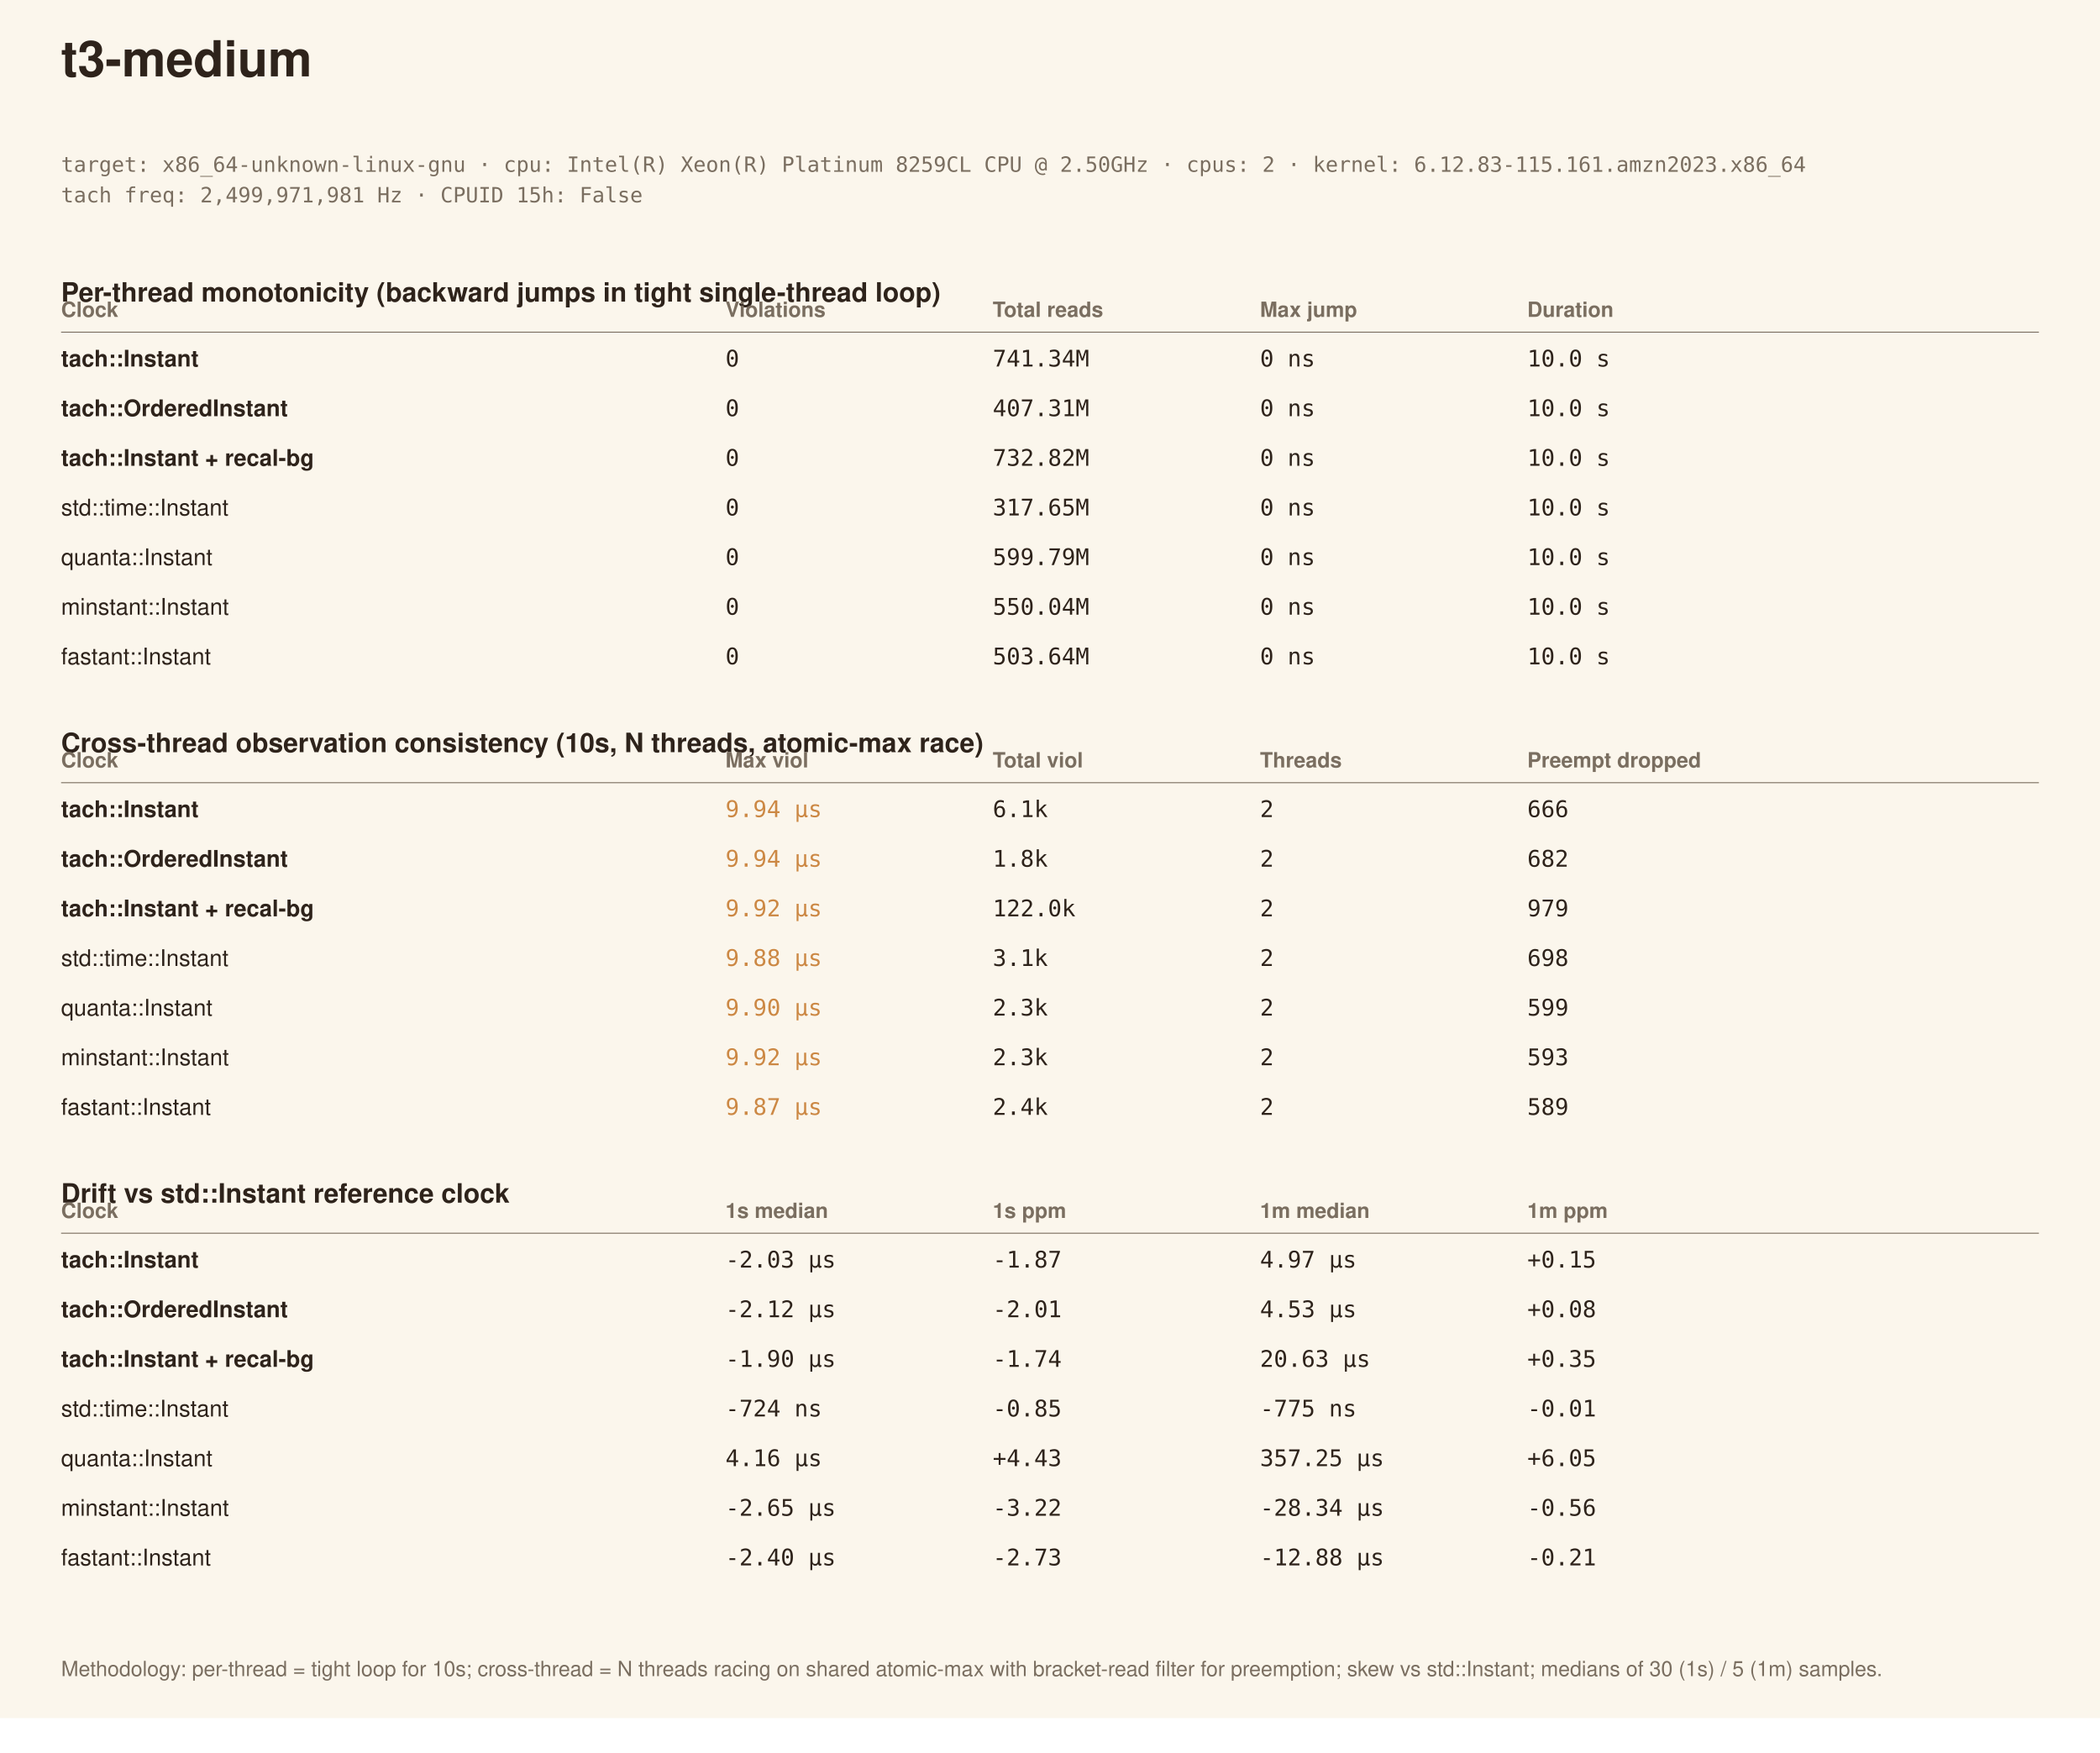
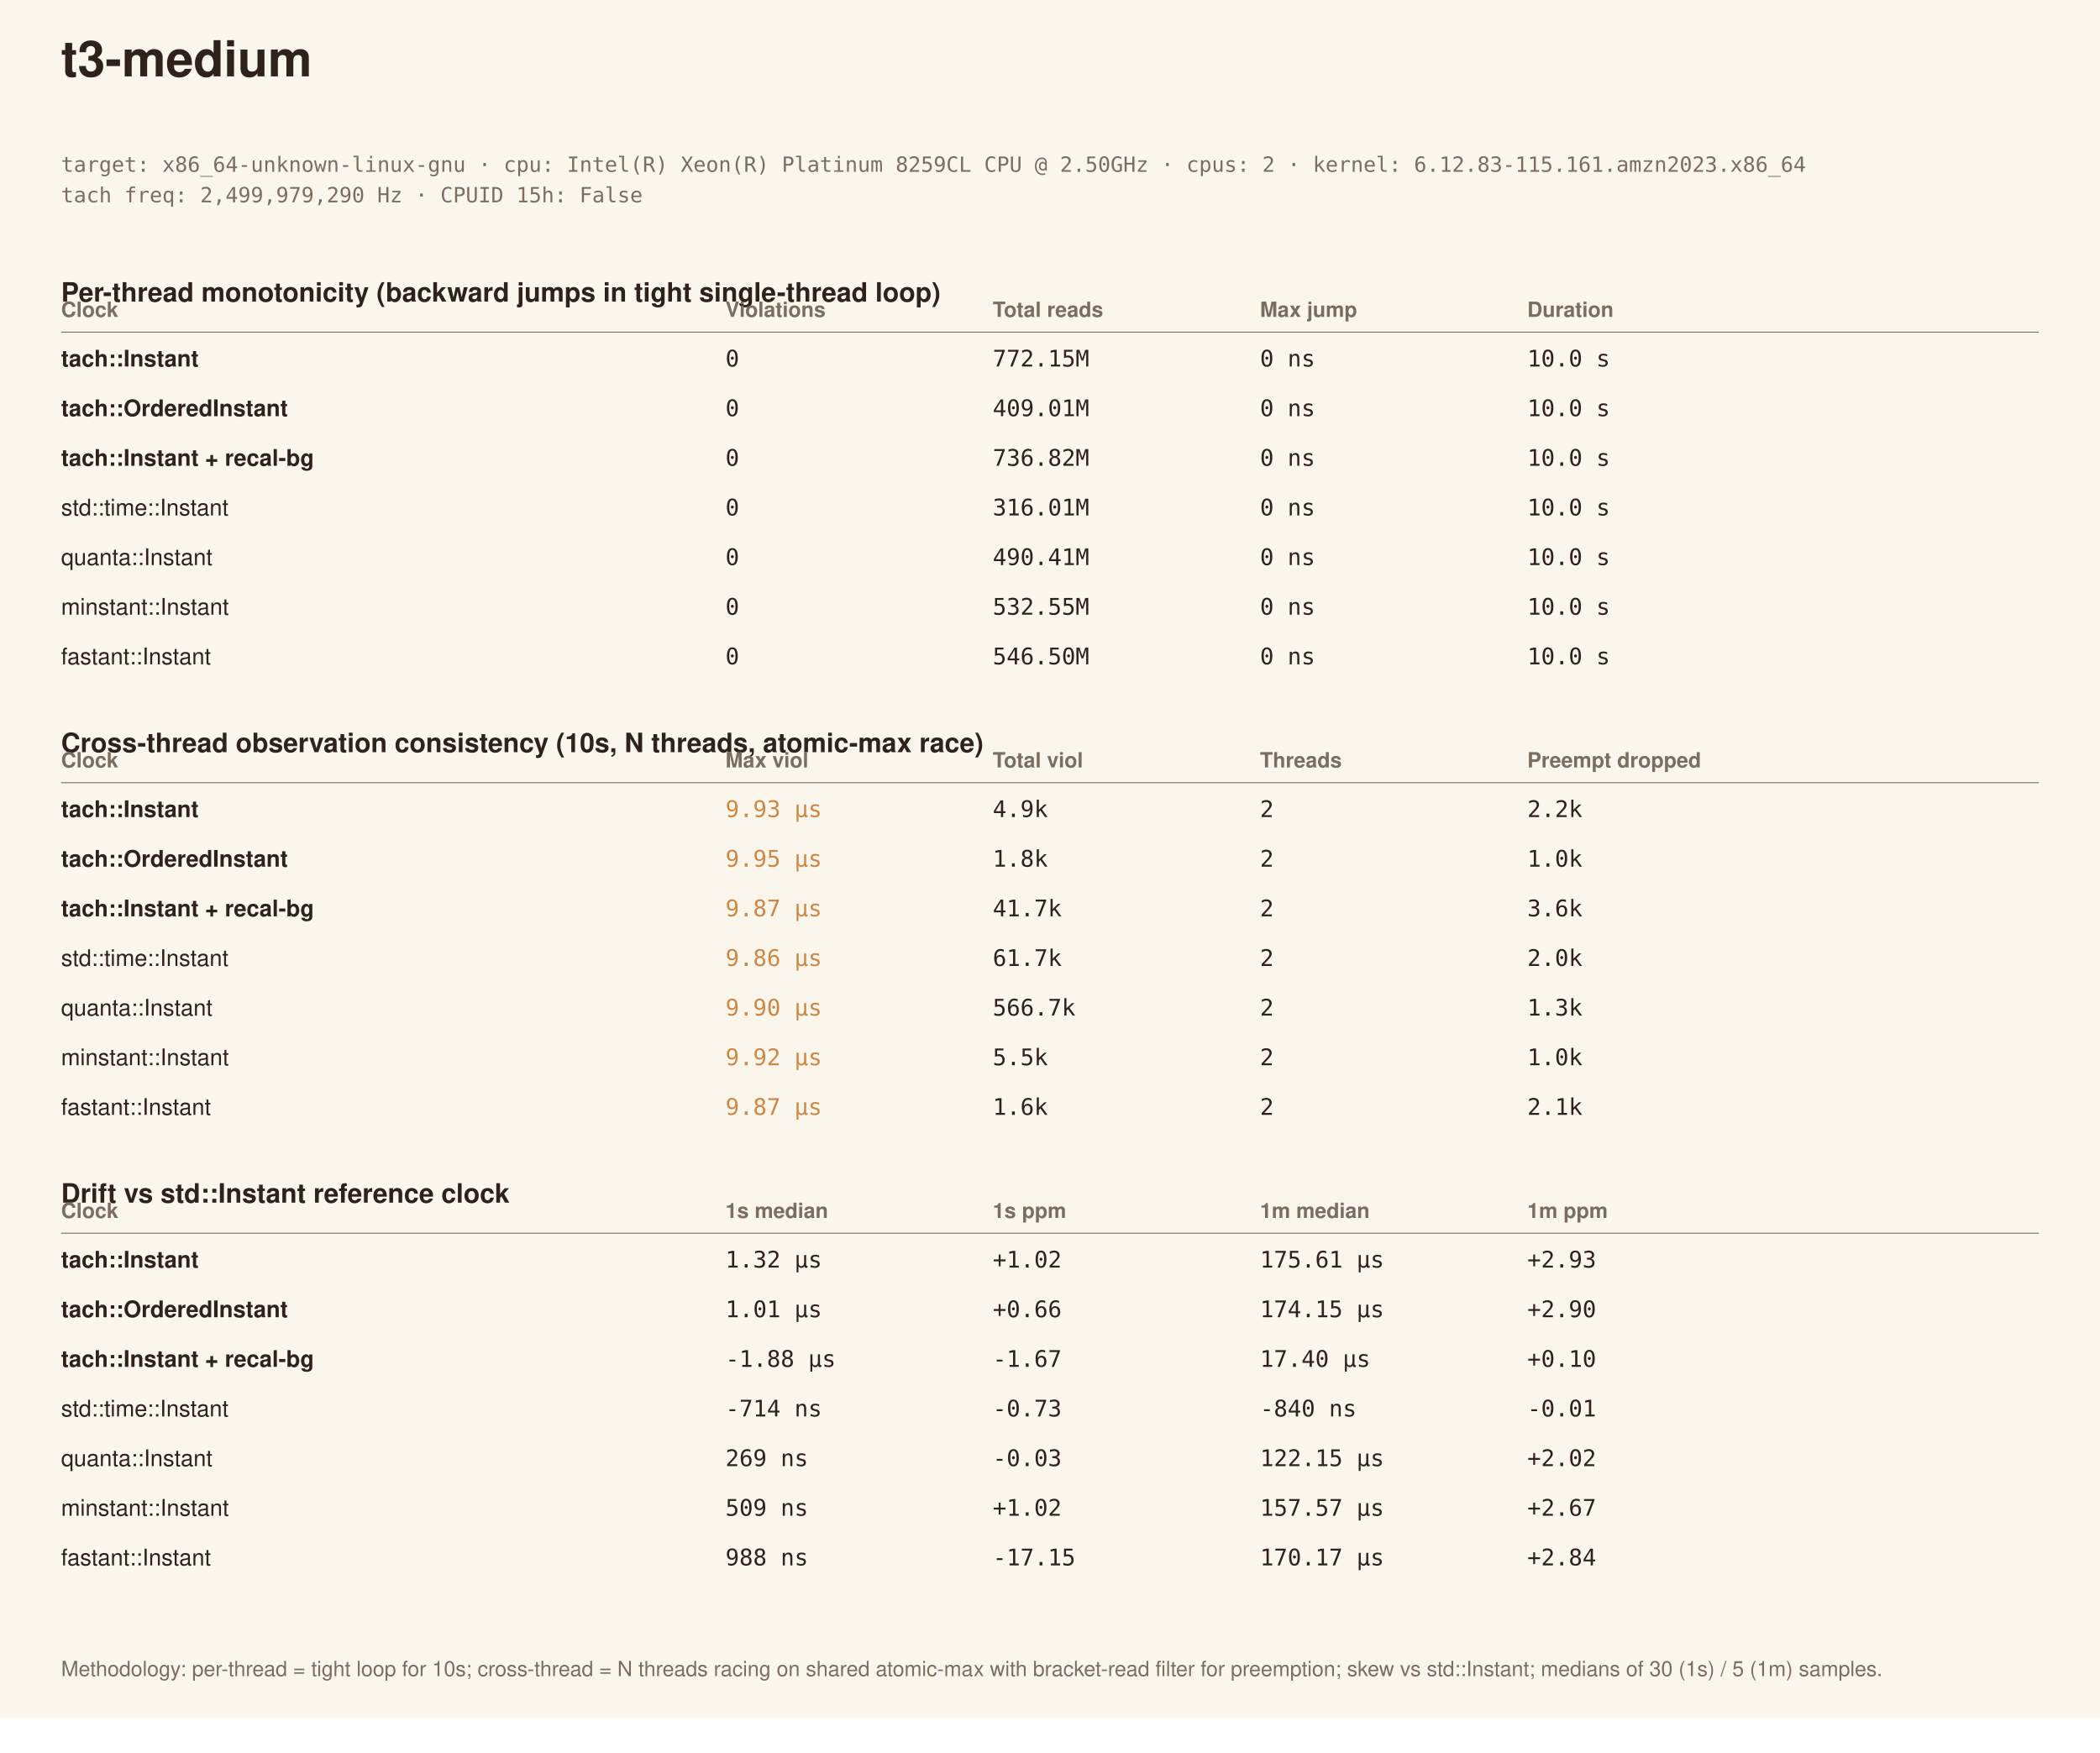
<svg xmlns="http://www.w3.org/2000/svg" viewBox="0 0 1100 918" width="1100" height="918">
  <rect width="1100" height="900" fill="#FBF6EC" />
  <text x="32" y="40" text-anchor="start" font-family="Avenir Next, Helvetica, Arial, sans-serif" font-size="26" font-weight="bold" fill="#2E231B">t3-medium</text>
  <text x="32" y="90" text-anchor="start" font-family="monospace" font-size="11" fill="#7A6E60">target: x86_64-unknown-linux-gnu  ·  cpu: Intel(R) Xeon(R) Platinum 8259CL CPU @ 2.50GHz  ·  cpus: 2  ·  kernel: 6.12.83-115.161.amzn2023.x86_64</text>
-   <text x="32" y="106" text-anchor="start" font-family="monospace" font-size="11" fill="#7A6E60">tach freq: 2,499,971,981 Hz  ·  CPUID 15h: False</text>
+   <text x="32" y="106" text-anchor="start" font-family="monospace" font-size="11" fill="#7A6E60">tach freq: 2,499,979,290 Hz  ·  CPUID 15h: False</text>
  <text x="32" y="158" text-anchor="start" font-family="Avenir Next, Helvetica, Arial, sans-serif" font-size="14" font-weight="bold" fill="#2E231B">Per-thread monotonicity (backward jumps in tight single-thread loop)</text>
  <line x1="32" y1="174" x2="1068" y2="174" stroke="#7A6E60" stroke-width="0.5" />
  <text x="32" y="166" text-anchor="start" font-family="Avenir Next, Helvetica, Arial, sans-serif" font-size="11" font-weight="bold" fill="#7A6E60">Clock</text>
  <text x="380" y="166" text-anchor="start" font-family="Avenir Next, Helvetica, Arial, sans-serif" font-size="11" font-weight="bold" fill="#7A6E60">Violations</text>
  <text x="520" y="166" text-anchor="start" font-family="Avenir Next, Helvetica, Arial, sans-serif" font-size="11" font-weight="bold" fill="#7A6E60">Total reads</text>
  <text x="660" y="166" text-anchor="start" font-family="Avenir Next, Helvetica, Arial, sans-serif" font-size="11" font-weight="bold" fill="#7A6E60">Max jump</text>
  <text x="800" y="166" text-anchor="start" font-family="Avenir Next, Helvetica, Arial, sans-serif" font-size="11" font-weight="bold" fill="#7A6E60">Duration</text>
  <text x="32" y="192" text-anchor="start" font-family="Avenir Next, Helvetica, Arial, sans-serif" font-size="12" font-weight="bold" fill="#2E231B">tach::Instant</text>
  <text x="380" y="192" text-anchor="start" font-family="monospace" font-size="12" fill="#2E231B">0</text>
-   <text x="520" y="192" text-anchor="start" font-family="monospace" font-size="12" fill="#2E231B">741.34M</text>
+   <text x="520" y="192" text-anchor="start" font-family="monospace" font-size="12" fill="#2E231B">772.15M</text>
  <text x="660" y="192" text-anchor="start" font-family="monospace" font-size="12" fill="#2E231B">0 ns</text>
  <text x="800" y="192" text-anchor="start" font-family="monospace" font-size="12" fill="#2E231B">10.0 s</text>
  <text x="32" y="218" text-anchor="start" font-family="Avenir Next, Helvetica, Arial, sans-serif" font-size="12" font-weight="bold" fill="#2E231B">tach::OrderedInstant</text>
  <text x="380" y="218" text-anchor="start" font-family="monospace" font-size="12" fill="#2E231B">0</text>
-   <text x="520" y="218" text-anchor="start" font-family="monospace" font-size="12" fill="#2E231B">407.31M</text>
+   <text x="520" y="218" text-anchor="start" font-family="monospace" font-size="12" fill="#2E231B">409.01M</text>
  <text x="660" y="218" text-anchor="start" font-family="monospace" font-size="12" fill="#2E231B">0 ns</text>
  <text x="800" y="218" text-anchor="start" font-family="monospace" font-size="12" fill="#2E231B">10.0 s</text>
  <text x="32" y="244" text-anchor="start" font-family="Avenir Next, Helvetica, Arial, sans-serif" font-size="12" font-weight="bold" fill="#2E231B">tach::Instant + recal-bg</text>
  <text x="380" y="244" text-anchor="start" font-family="monospace" font-size="12" fill="#2E231B">0</text>
-   <text x="520" y="244" text-anchor="start" font-family="monospace" font-size="12" fill="#2E231B">732.82M</text>
+   <text x="520" y="244" text-anchor="start" font-family="monospace" font-size="12" fill="#2E231B">736.82M</text>
  <text x="660" y="244" text-anchor="start" font-family="monospace" font-size="12" fill="#2E231B">0 ns</text>
  <text x="800" y="244" text-anchor="start" font-family="monospace" font-size="12" fill="#2E231B">10.0 s</text>
  <text x="32" y="270" text-anchor="start" font-family="Avenir Next, Helvetica, Arial, sans-serif" font-size="12" fill="#2E231B">std::time::Instant</text>
  <text x="380" y="270" text-anchor="start" font-family="monospace" font-size="12" fill="#2E231B">0</text>
-   <text x="520" y="270" text-anchor="start" font-family="monospace" font-size="12" fill="#2E231B">317.65M</text>
+   <text x="520" y="270" text-anchor="start" font-family="monospace" font-size="12" fill="#2E231B">316.01M</text>
  <text x="660" y="270" text-anchor="start" font-family="monospace" font-size="12" fill="#2E231B">0 ns</text>
  <text x="800" y="270" text-anchor="start" font-family="monospace" font-size="12" fill="#2E231B">10.0 s</text>
  <text x="32" y="296" text-anchor="start" font-family="Avenir Next, Helvetica, Arial, sans-serif" font-size="12" fill="#2E231B">quanta::Instant</text>
  <text x="380" y="296" text-anchor="start" font-family="monospace" font-size="12" fill="#2E231B">0</text>
-   <text x="520" y="296" text-anchor="start" font-family="monospace" font-size="12" fill="#2E231B">599.79M</text>
+   <text x="520" y="296" text-anchor="start" font-family="monospace" font-size="12" fill="#2E231B">490.41M</text>
  <text x="660" y="296" text-anchor="start" font-family="monospace" font-size="12" fill="#2E231B">0 ns</text>
  <text x="800" y="296" text-anchor="start" font-family="monospace" font-size="12" fill="#2E231B">10.0 s</text>
  <text x="32" y="322" text-anchor="start" font-family="Avenir Next, Helvetica, Arial, sans-serif" font-size="12" fill="#2E231B">minstant::Instant</text>
  <text x="380" y="322" text-anchor="start" font-family="monospace" font-size="12" fill="#2E231B">0</text>
-   <text x="520" y="322" text-anchor="start" font-family="monospace" font-size="12" fill="#2E231B">550.04M</text>
+   <text x="520" y="322" text-anchor="start" font-family="monospace" font-size="12" fill="#2E231B">532.55M</text>
  <text x="660" y="322" text-anchor="start" font-family="monospace" font-size="12" fill="#2E231B">0 ns</text>
  <text x="800" y="322" text-anchor="start" font-family="monospace" font-size="12" fill="#2E231B">10.0 s</text>
  <text x="32" y="348" text-anchor="start" font-family="Avenir Next, Helvetica, Arial, sans-serif" font-size="12" fill="#2E231B">fastant::Instant</text>
  <text x="380" y="348" text-anchor="start" font-family="monospace" font-size="12" fill="#2E231B">0</text>
-   <text x="520" y="348" text-anchor="start" font-family="monospace" font-size="12" fill="#2E231B">503.64M</text>
+   <text x="520" y="348" text-anchor="start" font-family="monospace" font-size="12" fill="#2E231B">546.50M</text>
  <text x="660" y="348" text-anchor="start" font-family="monospace" font-size="12" fill="#2E231B">0 ns</text>
  <text x="800" y="348" text-anchor="start" font-family="monospace" font-size="12" fill="#2E231B">10.0 s</text>
  <text x="32" y="394" text-anchor="start" font-family="Avenir Next, Helvetica, Arial, sans-serif" font-size="14" font-weight="bold" fill="#2E231B">Cross-thread observation consistency (10s, N threads, atomic-max race)</text>
  <line x1="32" y1="410" x2="1068" y2="410" stroke="#7A6E60" stroke-width="0.5" />
  <text x="32" y="402" text-anchor="start" font-family="Avenir Next, Helvetica, Arial, sans-serif" font-size="11" font-weight="bold" fill="#7A6E60">Clock</text>
  <text x="380" y="402" text-anchor="start" font-family="Avenir Next, Helvetica, Arial, sans-serif" font-size="11" font-weight="bold" fill="#7A6E60">Max viol</text>
  <text x="520" y="402" text-anchor="start" font-family="Avenir Next, Helvetica, Arial, sans-serif" font-size="11" font-weight="bold" fill="#7A6E60">Total viol</text>
  <text x="660" y="402" text-anchor="start" font-family="Avenir Next, Helvetica, Arial, sans-serif" font-size="11" font-weight="bold" fill="#7A6E60">Threads</text>
  <text x="800" y="402" text-anchor="start" font-family="Avenir Next, Helvetica, Arial, sans-serif" font-size="11" font-weight="bold" fill="#7A6E60">Preempt dropped</text>
  <text x="32" y="428" text-anchor="start" font-family="Avenir Next, Helvetica, Arial, sans-serif" font-size="12" font-weight="bold" fill="#2E231B">tach::Instant</text>
-   <text x="380" y="428" text-anchor="start" font-family="monospace" font-size="12" fill="#cc8844">9.94 µs</text>
-   <text x="520" y="428" text-anchor="start" font-family="monospace" font-size="12" fill="#2E231B">6.1k</text>
+   <text x="380" y="428" text-anchor="start" font-family="monospace" font-size="12" fill="#cc8844">9.93 µs</text>
+   <text x="520" y="428" text-anchor="start" font-family="monospace" font-size="12" fill="#2E231B">4.9k</text>
  <text x="660" y="428" text-anchor="start" font-family="monospace" font-size="12" fill="#2E231B">2</text>
-   <text x="800" y="428" text-anchor="start" font-family="monospace" font-size="12" fill="#2E231B">666</text>
+   <text x="800" y="428" text-anchor="start" font-family="monospace" font-size="12" fill="#2E231B">2.2k</text>
  <text x="32" y="454" text-anchor="start" font-family="Avenir Next, Helvetica, Arial, sans-serif" font-size="12" font-weight="bold" fill="#2E231B">tach::OrderedInstant</text>
-   <text x="380" y="454" text-anchor="start" font-family="monospace" font-size="12" fill="#cc8844">9.94 µs</text>
+   <text x="380" y="454" text-anchor="start" font-family="monospace" font-size="12" fill="#cc8844">9.95 µs</text>
  <text x="520" y="454" text-anchor="start" font-family="monospace" font-size="12" fill="#2E231B">1.8k</text>
  <text x="660" y="454" text-anchor="start" font-family="monospace" font-size="12" fill="#2E231B">2</text>
-   <text x="800" y="454" text-anchor="start" font-family="monospace" font-size="12" fill="#2E231B">682</text>
+   <text x="800" y="454" text-anchor="start" font-family="monospace" font-size="12" fill="#2E231B">1.0k</text>
  <text x="32" y="480" text-anchor="start" font-family="Avenir Next, Helvetica, Arial, sans-serif" font-size="12" font-weight="bold" fill="#2E231B">tach::Instant + recal-bg</text>
-   <text x="380" y="480" text-anchor="start" font-family="monospace" font-size="12" fill="#cc8844">9.92 µs</text>
-   <text x="520" y="480" text-anchor="start" font-family="monospace" font-size="12" fill="#2E231B">122.0k</text>
+   <text x="380" y="480" text-anchor="start" font-family="monospace" font-size="12" fill="#cc8844">9.87 µs</text>
+   <text x="520" y="480" text-anchor="start" font-family="monospace" font-size="12" fill="#2E231B">41.7k</text>
  <text x="660" y="480" text-anchor="start" font-family="monospace" font-size="12" fill="#2E231B">2</text>
-   <text x="800" y="480" text-anchor="start" font-family="monospace" font-size="12" fill="#2E231B">979</text>
+   <text x="800" y="480" text-anchor="start" font-family="monospace" font-size="12" fill="#2E231B">3.6k</text>
  <text x="32" y="506" text-anchor="start" font-family="Avenir Next, Helvetica, Arial, sans-serif" font-size="12" fill="#2E231B">std::time::Instant</text>
-   <text x="380" y="506" text-anchor="start" font-family="monospace" font-size="12" fill="#cc8844">9.88 µs</text>
-   <text x="520" y="506" text-anchor="start" font-family="monospace" font-size="12" fill="#2E231B">3.1k</text>
+   <text x="380" y="506" text-anchor="start" font-family="monospace" font-size="12" fill="#cc8844">9.86 µs</text>
+   <text x="520" y="506" text-anchor="start" font-family="monospace" font-size="12" fill="#2E231B">61.7k</text>
  <text x="660" y="506" text-anchor="start" font-family="monospace" font-size="12" fill="#2E231B">2</text>
-   <text x="800" y="506" text-anchor="start" font-family="monospace" font-size="12" fill="#2E231B">698</text>
+   <text x="800" y="506" text-anchor="start" font-family="monospace" font-size="12" fill="#2E231B">2.0k</text>
  <text x="32" y="532" text-anchor="start" font-family="Avenir Next, Helvetica, Arial, sans-serif" font-size="12" fill="#2E231B">quanta::Instant</text>
  <text x="380" y="532" text-anchor="start" font-family="monospace" font-size="12" fill="#cc8844">9.90 µs</text>
-   <text x="520" y="532" text-anchor="start" font-family="monospace" font-size="12" fill="#2E231B">2.3k</text>
+   <text x="520" y="532" text-anchor="start" font-family="monospace" font-size="12" fill="#2E231B">566.7k</text>
  <text x="660" y="532" text-anchor="start" font-family="monospace" font-size="12" fill="#2E231B">2</text>
-   <text x="800" y="532" text-anchor="start" font-family="monospace" font-size="12" fill="#2E231B">599</text>
+   <text x="800" y="532" text-anchor="start" font-family="monospace" font-size="12" fill="#2E231B">1.3k</text>
  <text x="32" y="558" text-anchor="start" font-family="Avenir Next, Helvetica, Arial, sans-serif" font-size="12" fill="#2E231B">minstant::Instant</text>
  <text x="380" y="558" text-anchor="start" font-family="monospace" font-size="12" fill="#cc8844">9.92 µs</text>
-   <text x="520" y="558" text-anchor="start" font-family="monospace" font-size="12" fill="#2E231B">2.3k</text>
+   <text x="520" y="558" text-anchor="start" font-family="monospace" font-size="12" fill="#2E231B">5.5k</text>
  <text x="660" y="558" text-anchor="start" font-family="monospace" font-size="12" fill="#2E231B">2</text>
-   <text x="800" y="558" text-anchor="start" font-family="monospace" font-size="12" fill="#2E231B">593</text>
+   <text x="800" y="558" text-anchor="start" font-family="monospace" font-size="12" fill="#2E231B">1.0k</text>
  <text x="32" y="584" text-anchor="start" font-family="Avenir Next, Helvetica, Arial, sans-serif" font-size="12" fill="#2E231B">fastant::Instant</text>
  <text x="380" y="584" text-anchor="start" font-family="monospace" font-size="12" fill="#cc8844">9.87 µs</text>
-   <text x="520" y="584" text-anchor="start" font-family="monospace" font-size="12" fill="#2E231B">2.4k</text>
+   <text x="520" y="584" text-anchor="start" font-family="monospace" font-size="12" fill="#2E231B">1.6k</text>
  <text x="660" y="584" text-anchor="start" font-family="monospace" font-size="12" fill="#2E231B">2</text>
-   <text x="800" y="584" text-anchor="start" font-family="monospace" font-size="12" fill="#2E231B">589</text>
+   <text x="800" y="584" text-anchor="start" font-family="monospace" font-size="12" fill="#2E231B">2.1k</text>
  <text x="32" y="630" text-anchor="start" font-family="Avenir Next, Helvetica, Arial, sans-serif" font-size="14" font-weight="bold" fill="#2E231B">Drift vs std::Instant reference clock</text>
  <line x1="32" y1="646" x2="1068" y2="646" stroke="#7A6E60" stroke-width="0.5" />
  <text x="32" y="638" text-anchor="start" font-family="Avenir Next, Helvetica, Arial, sans-serif" font-size="11" font-weight="bold" fill="#7A6E60">Clock</text>
  <text x="380" y="638" text-anchor="start" font-family="Avenir Next, Helvetica, Arial, sans-serif" font-size="11" font-weight="bold" fill="#7A6E60">1s median</text>
  <text x="520" y="638" text-anchor="start" font-family="Avenir Next, Helvetica, Arial, sans-serif" font-size="11" font-weight="bold" fill="#7A6E60">1s ppm</text>
  <text x="660" y="638" text-anchor="start" font-family="Avenir Next, Helvetica, Arial, sans-serif" font-size="11" font-weight="bold" fill="#7A6E60">1m median</text>
  <text x="800" y="638" text-anchor="start" font-family="Avenir Next, Helvetica, Arial, sans-serif" font-size="11" font-weight="bold" fill="#7A6E60">1m ppm</text>
  <text x="32" y="664" text-anchor="start" font-family="Avenir Next, Helvetica, Arial, sans-serif" font-size="12" font-weight="bold" fill="#2E231B">tach::Instant</text>
-   <text x="380" y="664" text-anchor="start" font-family="monospace" font-size="12" fill="#2E231B">-2.03 µs</text>
-   <text x="520" y="664" text-anchor="start" font-family="monospace" font-size="12" fill="#2E231B">-1.87</text>
-   <text x="660" y="664" text-anchor="start" font-family="monospace" font-size="12" fill="#2E231B">4.97 µs</text>
-   <text x="800" y="664" text-anchor="start" font-family="monospace" font-size="12" fill="#2E231B">+0.15</text>
+   <text x="380" y="664" text-anchor="start" font-family="monospace" font-size="12" fill="#2E231B">1.32 µs</text>
+   <text x="520" y="664" text-anchor="start" font-family="monospace" font-size="12" fill="#2E231B">+1.02</text>
+   <text x="660" y="664" text-anchor="start" font-family="monospace" font-size="12" fill="#2E231B">175.61 µs</text>
+   <text x="800" y="664" text-anchor="start" font-family="monospace" font-size="12" fill="#2E231B">+2.93</text>
  <text x="32" y="690" text-anchor="start" font-family="Avenir Next, Helvetica, Arial, sans-serif" font-size="12" font-weight="bold" fill="#2E231B">tach::OrderedInstant</text>
-   <text x="380" y="690" text-anchor="start" font-family="monospace" font-size="12" fill="#2E231B">-2.12 µs</text>
-   <text x="520" y="690" text-anchor="start" font-family="monospace" font-size="12" fill="#2E231B">-2.01</text>
-   <text x="660" y="690" text-anchor="start" font-family="monospace" font-size="12" fill="#2E231B">4.53 µs</text>
-   <text x="800" y="690" text-anchor="start" font-family="monospace" font-size="12" fill="#2E231B">+0.08</text>
+   <text x="380" y="690" text-anchor="start" font-family="monospace" font-size="12" fill="#2E231B">1.01 µs</text>
+   <text x="520" y="690" text-anchor="start" font-family="monospace" font-size="12" fill="#2E231B">+0.66</text>
+   <text x="660" y="690" text-anchor="start" font-family="monospace" font-size="12" fill="#2E231B">174.15 µs</text>
+   <text x="800" y="690" text-anchor="start" font-family="monospace" font-size="12" fill="#2E231B">+2.90</text>
  <text x="32" y="716" text-anchor="start" font-family="Avenir Next, Helvetica, Arial, sans-serif" font-size="12" font-weight="bold" fill="#2E231B">tach::Instant + recal-bg</text>
-   <text x="380" y="716" text-anchor="start" font-family="monospace" font-size="12" fill="#2E231B">-1.90 µs</text>
-   <text x="520" y="716" text-anchor="start" font-family="monospace" font-size="12" fill="#2E231B">-1.74</text>
-   <text x="660" y="716" text-anchor="start" font-family="monospace" font-size="12" fill="#2E231B">20.63 µs</text>
-   <text x="800" y="716" text-anchor="start" font-family="monospace" font-size="12" fill="#2E231B">+0.35</text>
+   <text x="380" y="716" text-anchor="start" font-family="monospace" font-size="12" fill="#2E231B">-1.88 µs</text>
+   <text x="520" y="716" text-anchor="start" font-family="monospace" font-size="12" fill="#2E231B">-1.67</text>
+   <text x="660" y="716" text-anchor="start" font-family="monospace" font-size="12" fill="#2E231B">17.40 µs</text>
+   <text x="800" y="716" text-anchor="start" font-family="monospace" font-size="12" fill="#2E231B">+0.10</text>
  <text x="32" y="742" text-anchor="start" font-family="Avenir Next, Helvetica, Arial, sans-serif" font-size="12" fill="#2E231B">std::time::Instant</text>
-   <text x="380" y="742" text-anchor="start" font-family="monospace" font-size="12" fill="#2E231B">-724 ns</text>
-   <text x="520" y="742" text-anchor="start" font-family="monospace" font-size="12" fill="#2E231B">-0.85</text>
-   <text x="660" y="742" text-anchor="start" font-family="monospace" font-size="12" fill="#2E231B">-775 ns</text>
+   <text x="380" y="742" text-anchor="start" font-family="monospace" font-size="12" fill="#2E231B">-714 ns</text>
+   <text x="520" y="742" text-anchor="start" font-family="monospace" font-size="12" fill="#2E231B">-0.73</text>
+   <text x="660" y="742" text-anchor="start" font-family="monospace" font-size="12" fill="#2E231B">-840 ns</text>
  <text x="800" y="742" text-anchor="start" font-family="monospace" font-size="12" fill="#2E231B">-0.01</text>
  <text x="32" y="768" text-anchor="start" font-family="Avenir Next, Helvetica, Arial, sans-serif" font-size="12" fill="#2E231B">quanta::Instant</text>
-   <text x="380" y="768" text-anchor="start" font-family="monospace" font-size="12" fill="#2E231B">4.16 µs</text>
-   <text x="520" y="768" text-anchor="start" font-family="monospace" font-size="12" fill="#2E231B">+4.43</text>
-   <text x="660" y="768" text-anchor="start" font-family="monospace" font-size="12" fill="#2E231B">357.25 µs</text>
-   <text x="800" y="768" text-anchor="start" font-family="monospace" font-size="12" fill="#2E231B">+6.05</text>
+   <text x="380" y="768" text-anchor="start" font-family="monospace" font-size="12" fill="#2E231B">269 ns</text>
+   <text x="520" y="768" text-anchor="start" font-family="monospace" font-size="12" fill="#2E231B">-0.03</text>
+   <text x="660" y="768" text-anchor="start" font-family="monospace" font-size="12" fill="#2E231B">122.15 µs</text>
+   <text x="800" y="768" text-anchor="start" font-family="monospace" font-size="12" fill="#2E231B">+2.02</text>
  <text x="32" y="794" text-anchor="start" font-family="Avenir Next, Helvetica, Arial, sans-serif" font-size="12" fill="#2E231B">minstant::Instant</text>
-   <text x="380" y="794" text-anchor="start" font-family="monospace" font-size="12" fill="#2E231B">-2.65 µs</text>
-   <text x="520" y="794" text-anchor="start" font-family="monospace" font-size="12" fill="#2E231B">-3.22</text>
-   <text x="660" y="794" text-anchor="start" font-family="monospace" font-size="12" fill="#2E231B">-28.34 µs</text>
-   <text x="800" y="794" text-anchor="start" font-family="monospace" font-size="12" fill="#2E231B">-0.56</text>
+   <text x="380" y="794" text-anchor="start" font-family="monospace" font-size="12" fill="#2E231B">509 ns</text>
+   <text x="520" y="794" text-anchor="start" font-family="monospace" font-size="12" fill="#2E231B">+1.02</text>
+   <text x="660" y="794" text-anchor="start" font-family="monospace" font-size="12" fill="#2E231B">157.57 µs</text>
+   <text x="800" y="794" text-anchor="start" font-family="monospace" font-size="12" fill="#2E231B">+2.67</text>
  <text x="32" y="820" text-anchor="start" font-family="Avenir Next, Helvetica, Arial, sans-serif" font-size="12" fill="#2E231B">fastant::Instant</text>
-   <text x="380" y="820" text-anchor="start" font-family="monospace" font-size="12" fill="#2E231B">-2.40 µs</text>
-   <text x="520" y="820" text-anchor="start" font-family="monospace" font-size="12" fill="#2E231B">-2.73</text>
-   <text x="660" y="820" text-anchor="start" font-family="monospace" font-size="12" fill="#2E231B">-12.88 µs</text>
-   <text x="800" y="820" text-anchor="start" font-family="monospace" font-size="12" fill="#2E231B">-0.21</text>
+   <text x="380" y="820" text-anchor="start" font-family="monospace" font-size="12" fill="#2E231B">988 ns</text>
+   <text x="520" y="820" text-anchor="start" font-family="monospace" font-size="12" fill="#2E231B">-17.15</text>
+   <text x="660" y="820" text-anchor="start" font-family="monospace" font-size="12" fill="#2E231B">170.17 µs</text>
+   <text x="800" y="820" text-anchor="start" font-family="monospace" font-size="12" fill="#2E231B">+2.84</text>
  <text x="32" y="878" text-anchor="start" font-family="Avenir Next, Helvetica, Arial, sans-serif" font-size="11" fill="#7A6E60">Methodology: per-thread = tight loop for 10s; cross-thread = N threads racing on shared atomic-max with bracket-read filter for preemption; skew vs std::Instant; medians of 30 (1s) / 5 (1m) samples.</text>
</svg>
